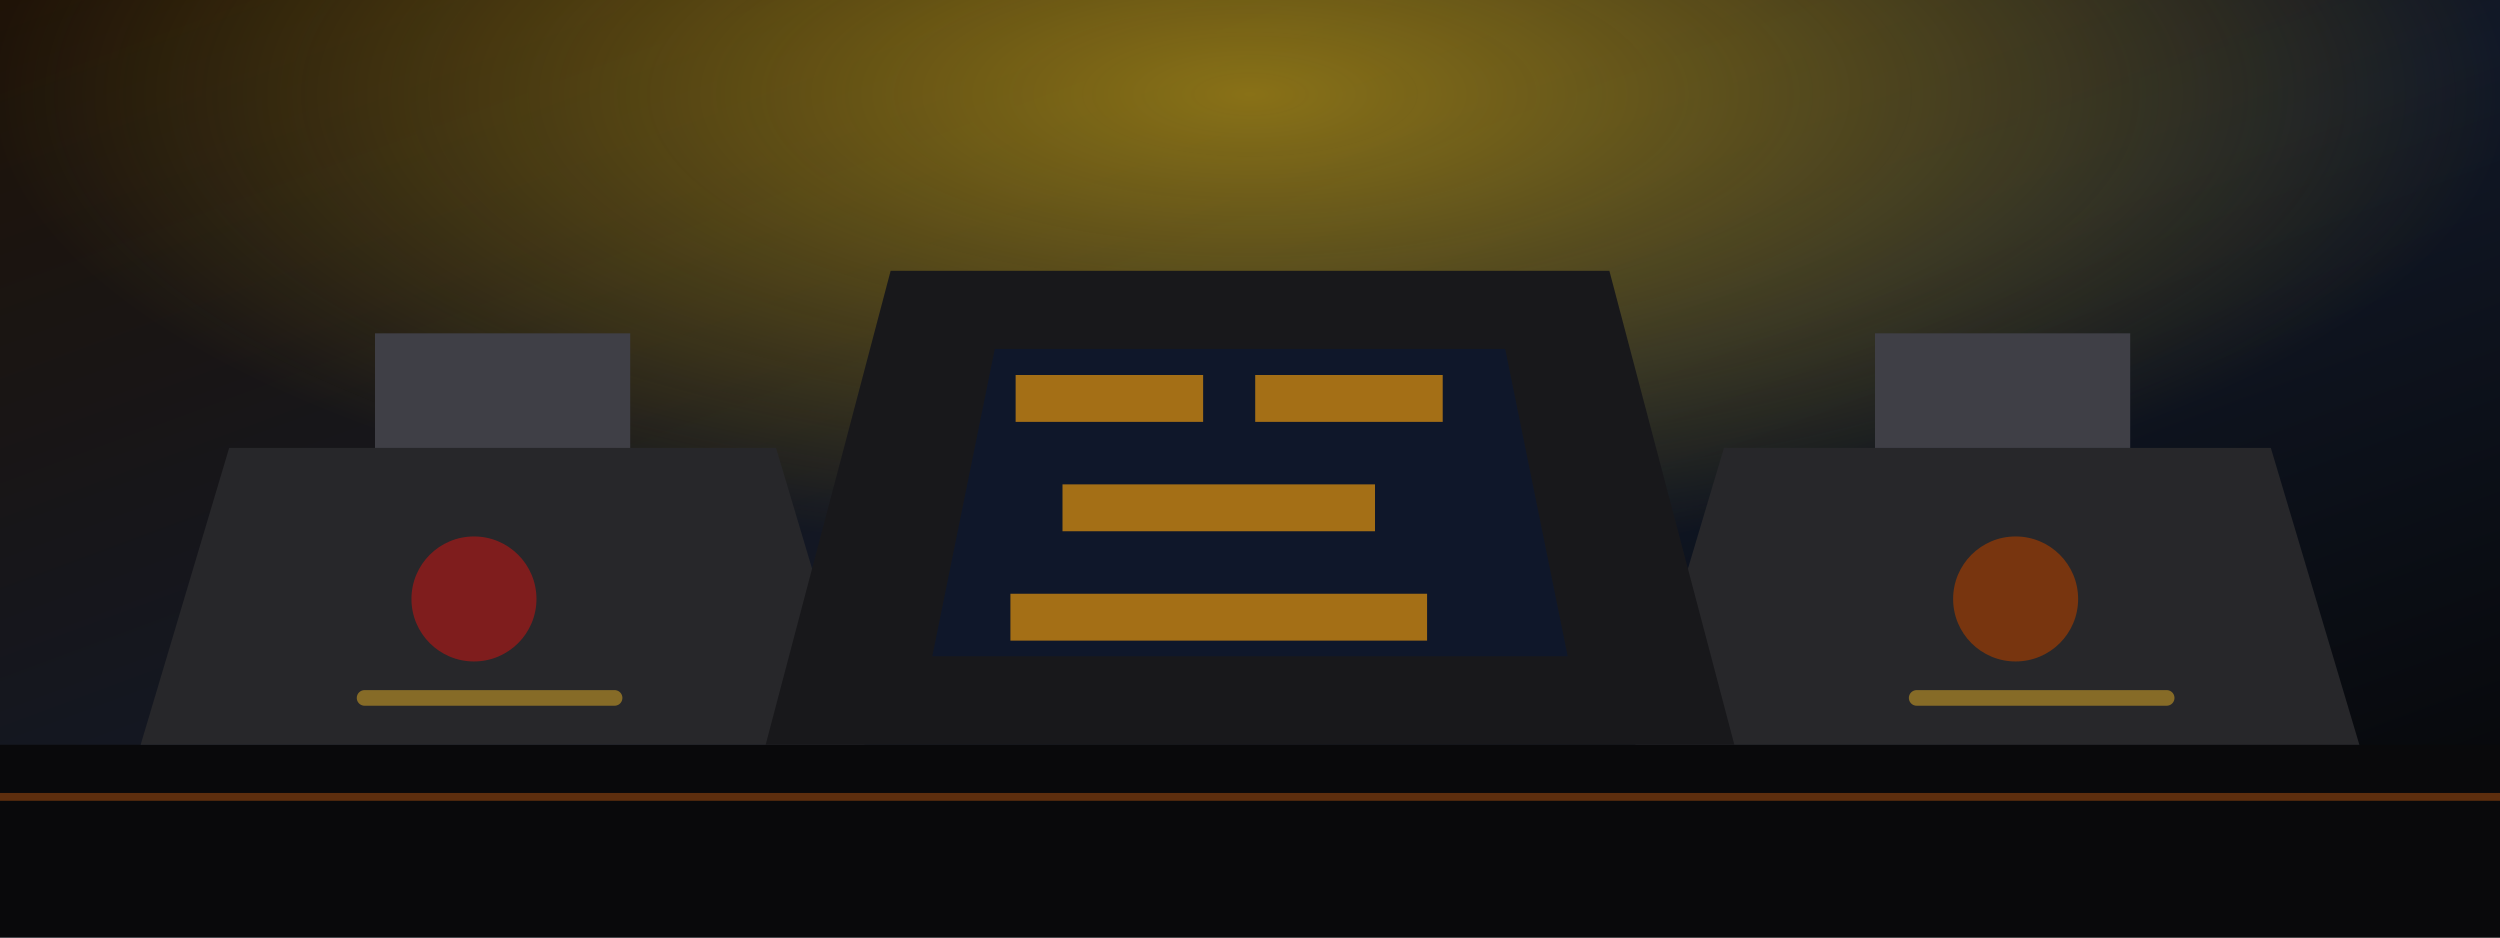
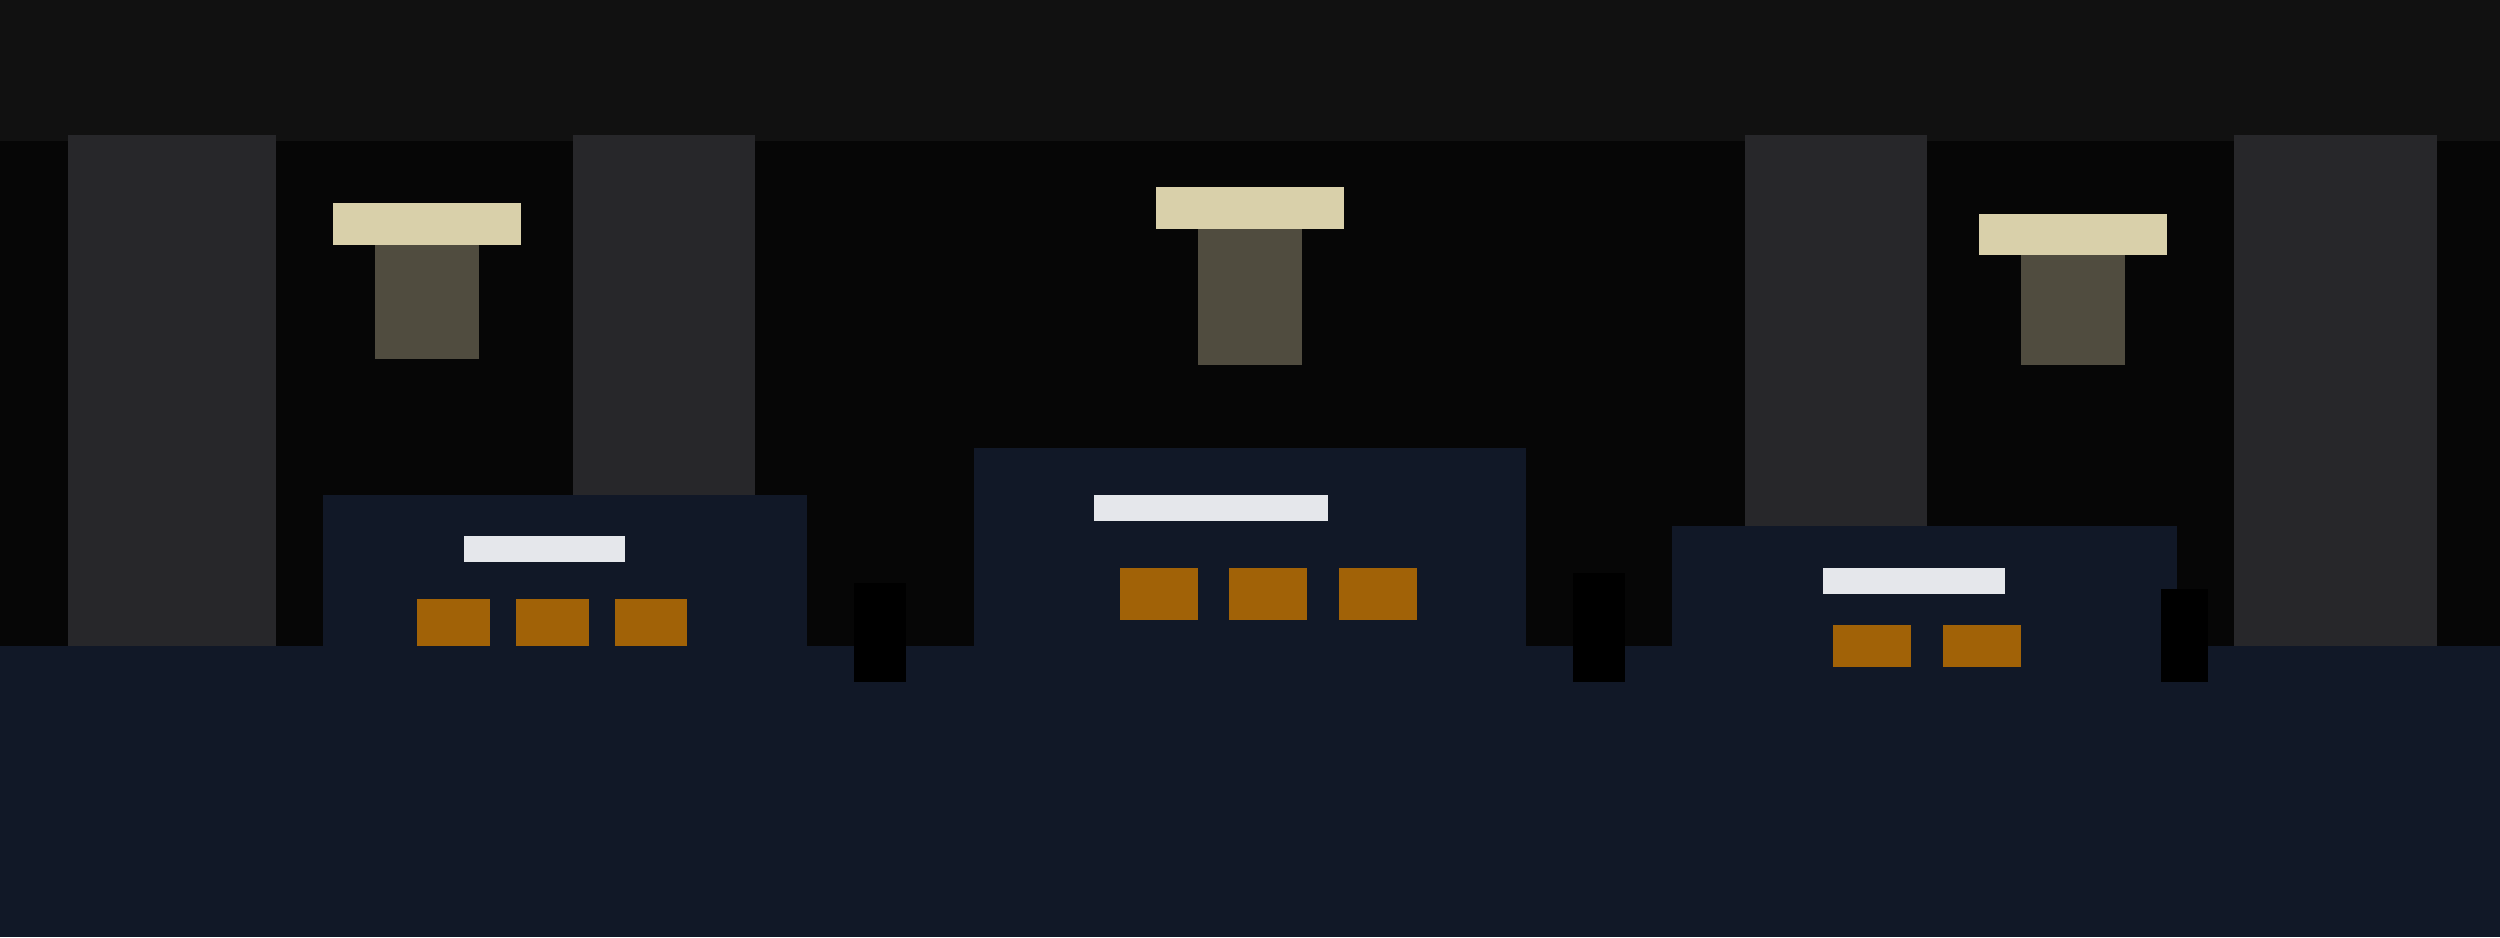
- <svg xmlns="http://www.w3.org/2000/svg" viewBox="0 0 960 360" role="img" aria-label="underground market">
-   <defs>
-     <linearGradient id="bg" x1="0" y1="0" x2="1" y2="1">
-       <stop offset="0" stop-color="#1f1307" />
-       <stop offset="0.52" stop-color="#111827" />
-       <stop offset="1" stop-color="#050505" />
-     </linearGradient>
-     <radialGradient id="lamp" cx="50%" cy="10%" r="50%">
-       <stop offset="0" stop-color="#facc15" stop-opacity="0.5" />
-       <stop offset="1" stop-color="#facc15" stop-opacity="0" />
-     </radialGradient>
-   </defs>
-   <rect width="960" height="360" fill="url(#bg)" />
-   <rect width="960" height="360" fill="url(#lamp)" />
-   <path d="M0 286h960v74H0z" fill="#09090b" />
-   <path d="M88 172h210l34 114H54zm574 0h210l34 114H628z" fill="#27272a" />
-   <path d="M144 128h98v44h-98zm576 0h98v44h-98z" fill="#3f3f46" />
-   <path d="M342 104h276l48 182H294z" fill="#18181b" />
-   <path d="M382 134h196l24 118H358z" fill="#0f172a" />
-   <path d="M390 144h72v18h-72zm92 0h72v18h-72zm-74 42h120v18H408zm-20 42h160v18H388z" fill="#f59e0b" opacity="0.65" />
-   <path d="M0 306h960" stroke="#f97316" stroke-opacity="0.35" stroke-width="3" />
-   <circle cx="182" cy="230" r="24" fill="#7f1d1d" />
-   <circle cx="774" cy="230" r="24" fill="#78350f" />
-   <path d="M140 268h96m500 0h96" stroke="#fbbf24" stroke-opacity="0.45" stroke-width="6" stroke-linecap="round" />
+ <svg xmlns="http://www.w3.org/2000/svg" viewBox="0 0 960 360" role="img" aria-label="pixel underground market" shape-rendering="crispEdges">
+   <rect width="960" height="360" fill="#060606" />
+   <rect x="0" y="0" width="960" height="54" fill="#111111" />
+   <g fill="#27272a">
+     <rect x="26" y="52" width="80" height="196" />
+     <rect x="220" y="52" width="70" height="196" />
+     <rect x="670" y="52" width="70" height="196" />
+     <rect x="858" y="52" width="78" height="196" />
+   </g>
+   <g fill="#111827">
+     <rect x="0" y="248" width="960" height="112" />
+     <rect x="124" y="190" width="186" height="72" />
+     <rect x="374" y="172" width="212" height="90" />
+     <rect x="642" y="202" width="194" height="60" />
+   </g>
+   <g fill="#e5e7eb">
+     <rect x="178" y="206" width="62" height="10" />
+     <rect x="420" y="190" width="90" height="10" />
+     <rect x="700" y="218" width="70" height="10" />
+   </g>
+   <g fill="#a16207">
+     <rect x="160" y="230" width="28" height="18" />
+     <rect x="198" y="230" width="28" height="18" />
+     <rect x="236" y="230" width="28" height="18" />
+     <rect x="430" y="218" width="30" height="20" />
+     <rect x="472" y="218" width="30" height="20" />
+     <rect x="514" y="218" width="30" height="20" />
+     <rect x="704" y="240" width="30" height="16" />
+     <rect x="746" y="240" width="30" height="16" />
+   </g>
+   <g fill="#fef3c7" opacity=".85">
+     <rect x="128" y="78" width="72" height="16" />
+     <rect x="444" y="72" width="72" height="16" />
+     <rect x="760" y="82" width="72" height="16" />
+     <rect x="144" y="94" width="40" height="44" opacity=".35" />
+     <rect x="460" y="88" width="40" height="52" opacity=".35" />
+     <rect x="776" y="98" width="40" height="42" opacity=".35" />
+   </g>
+   <g fill="#000">
+     <rect x="328" y="224" width="20" height="38" />
+     <rect x="604" y="220" width="20" height="42" />
+     <rect x="830" y="226" width="18" height="36" />
+   </g>
</svg>
